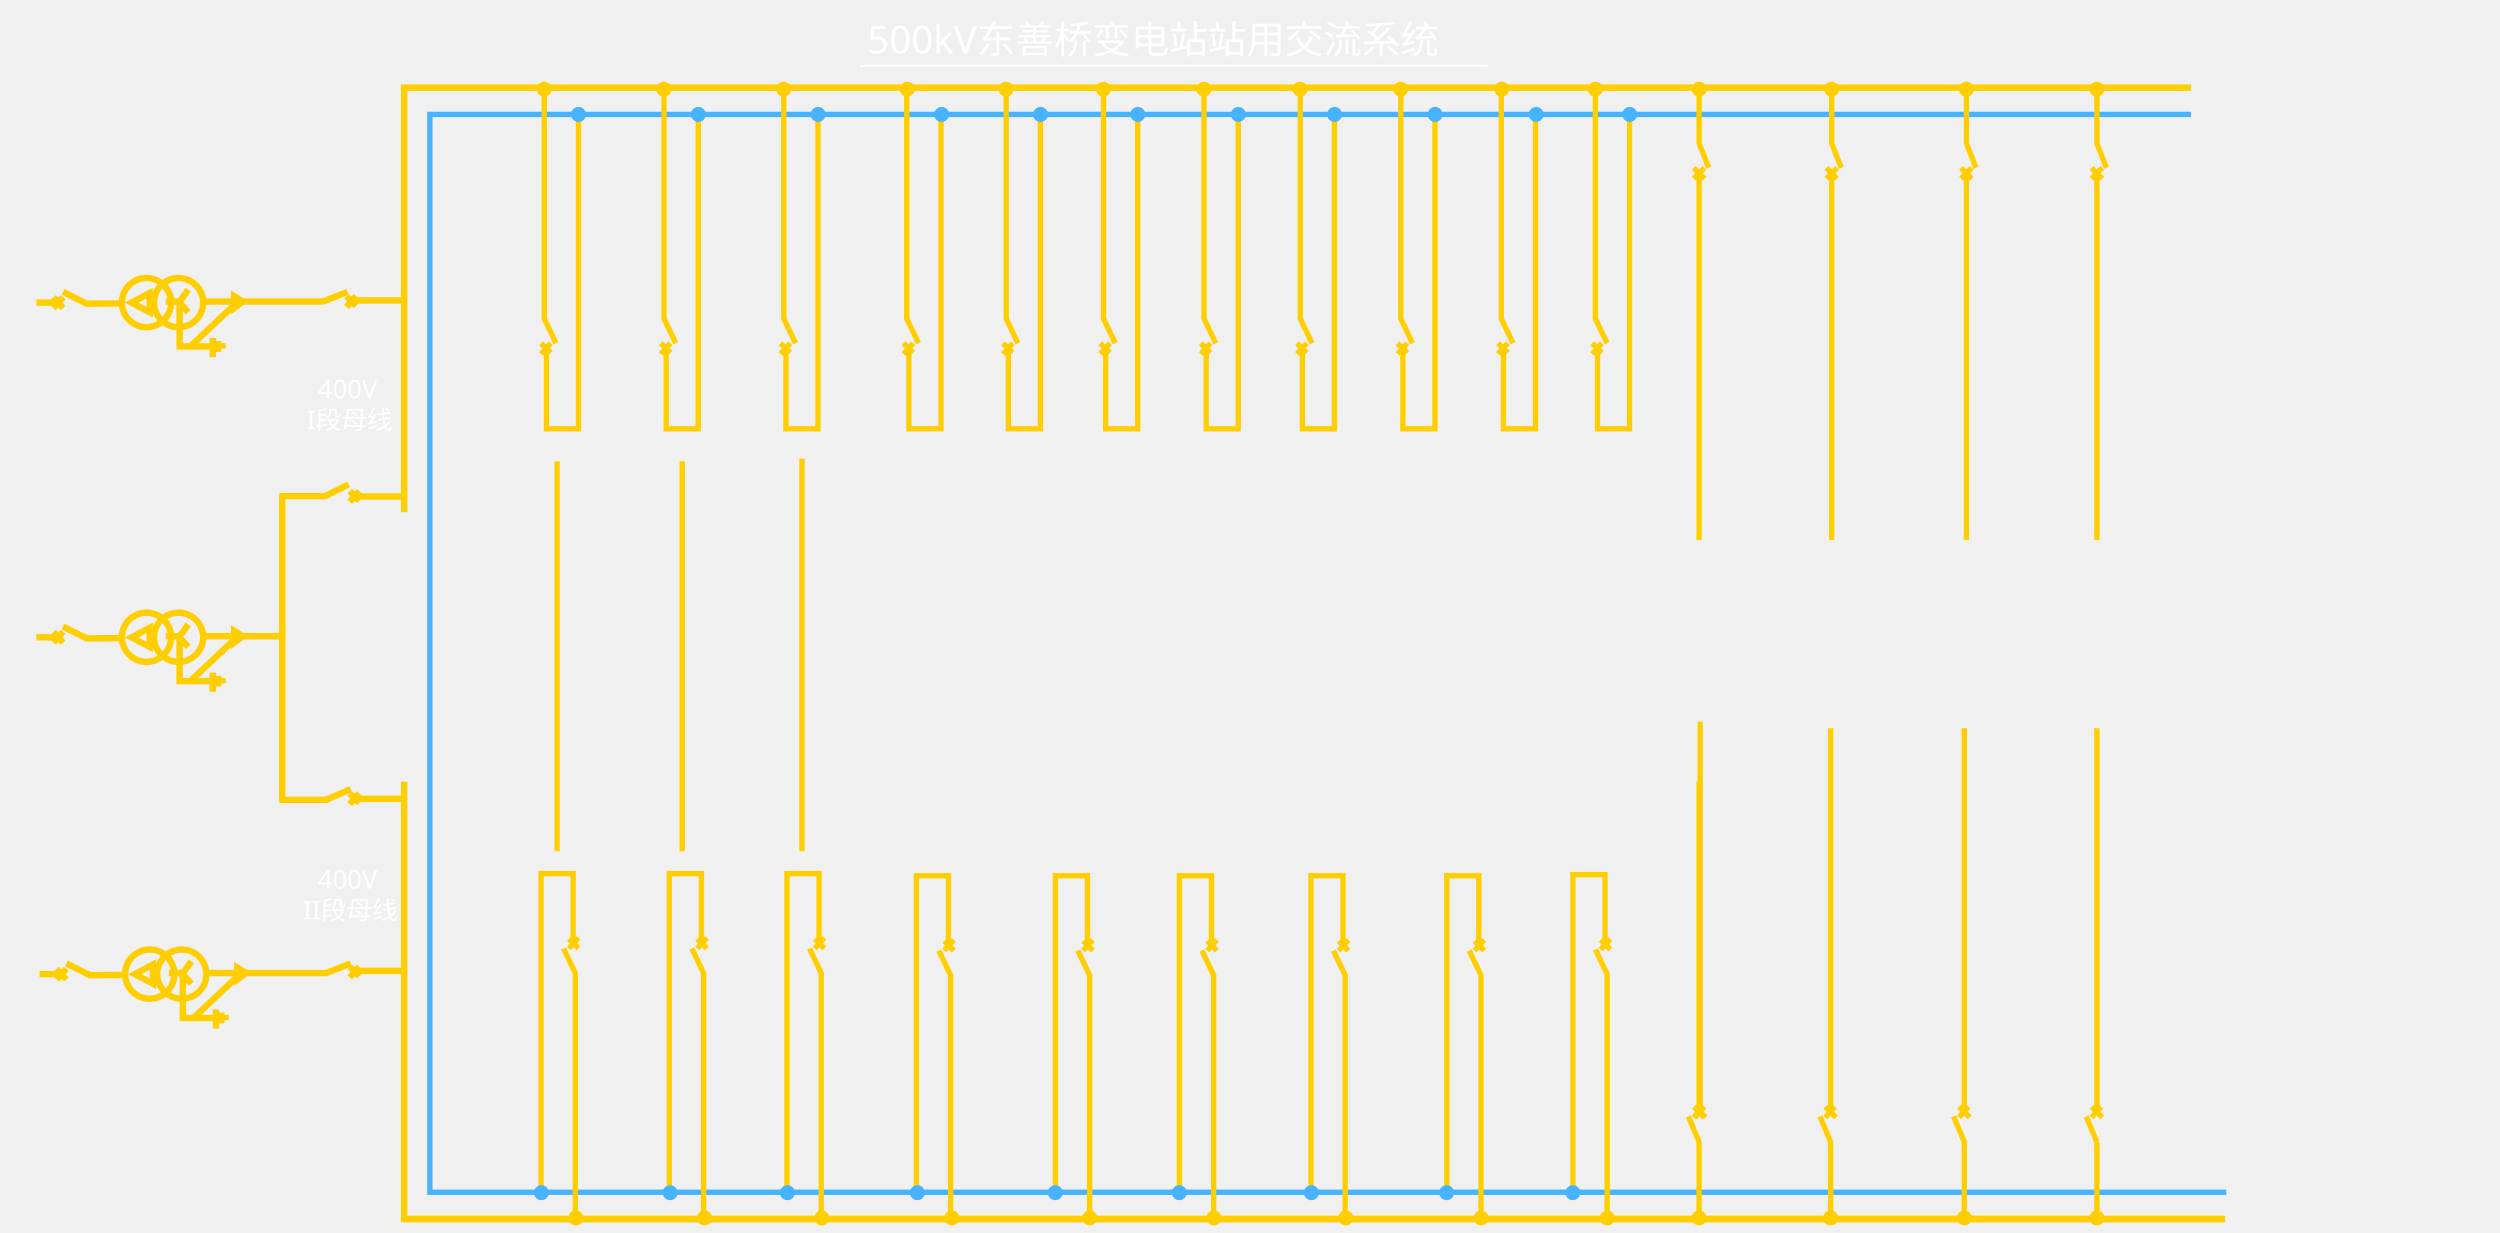
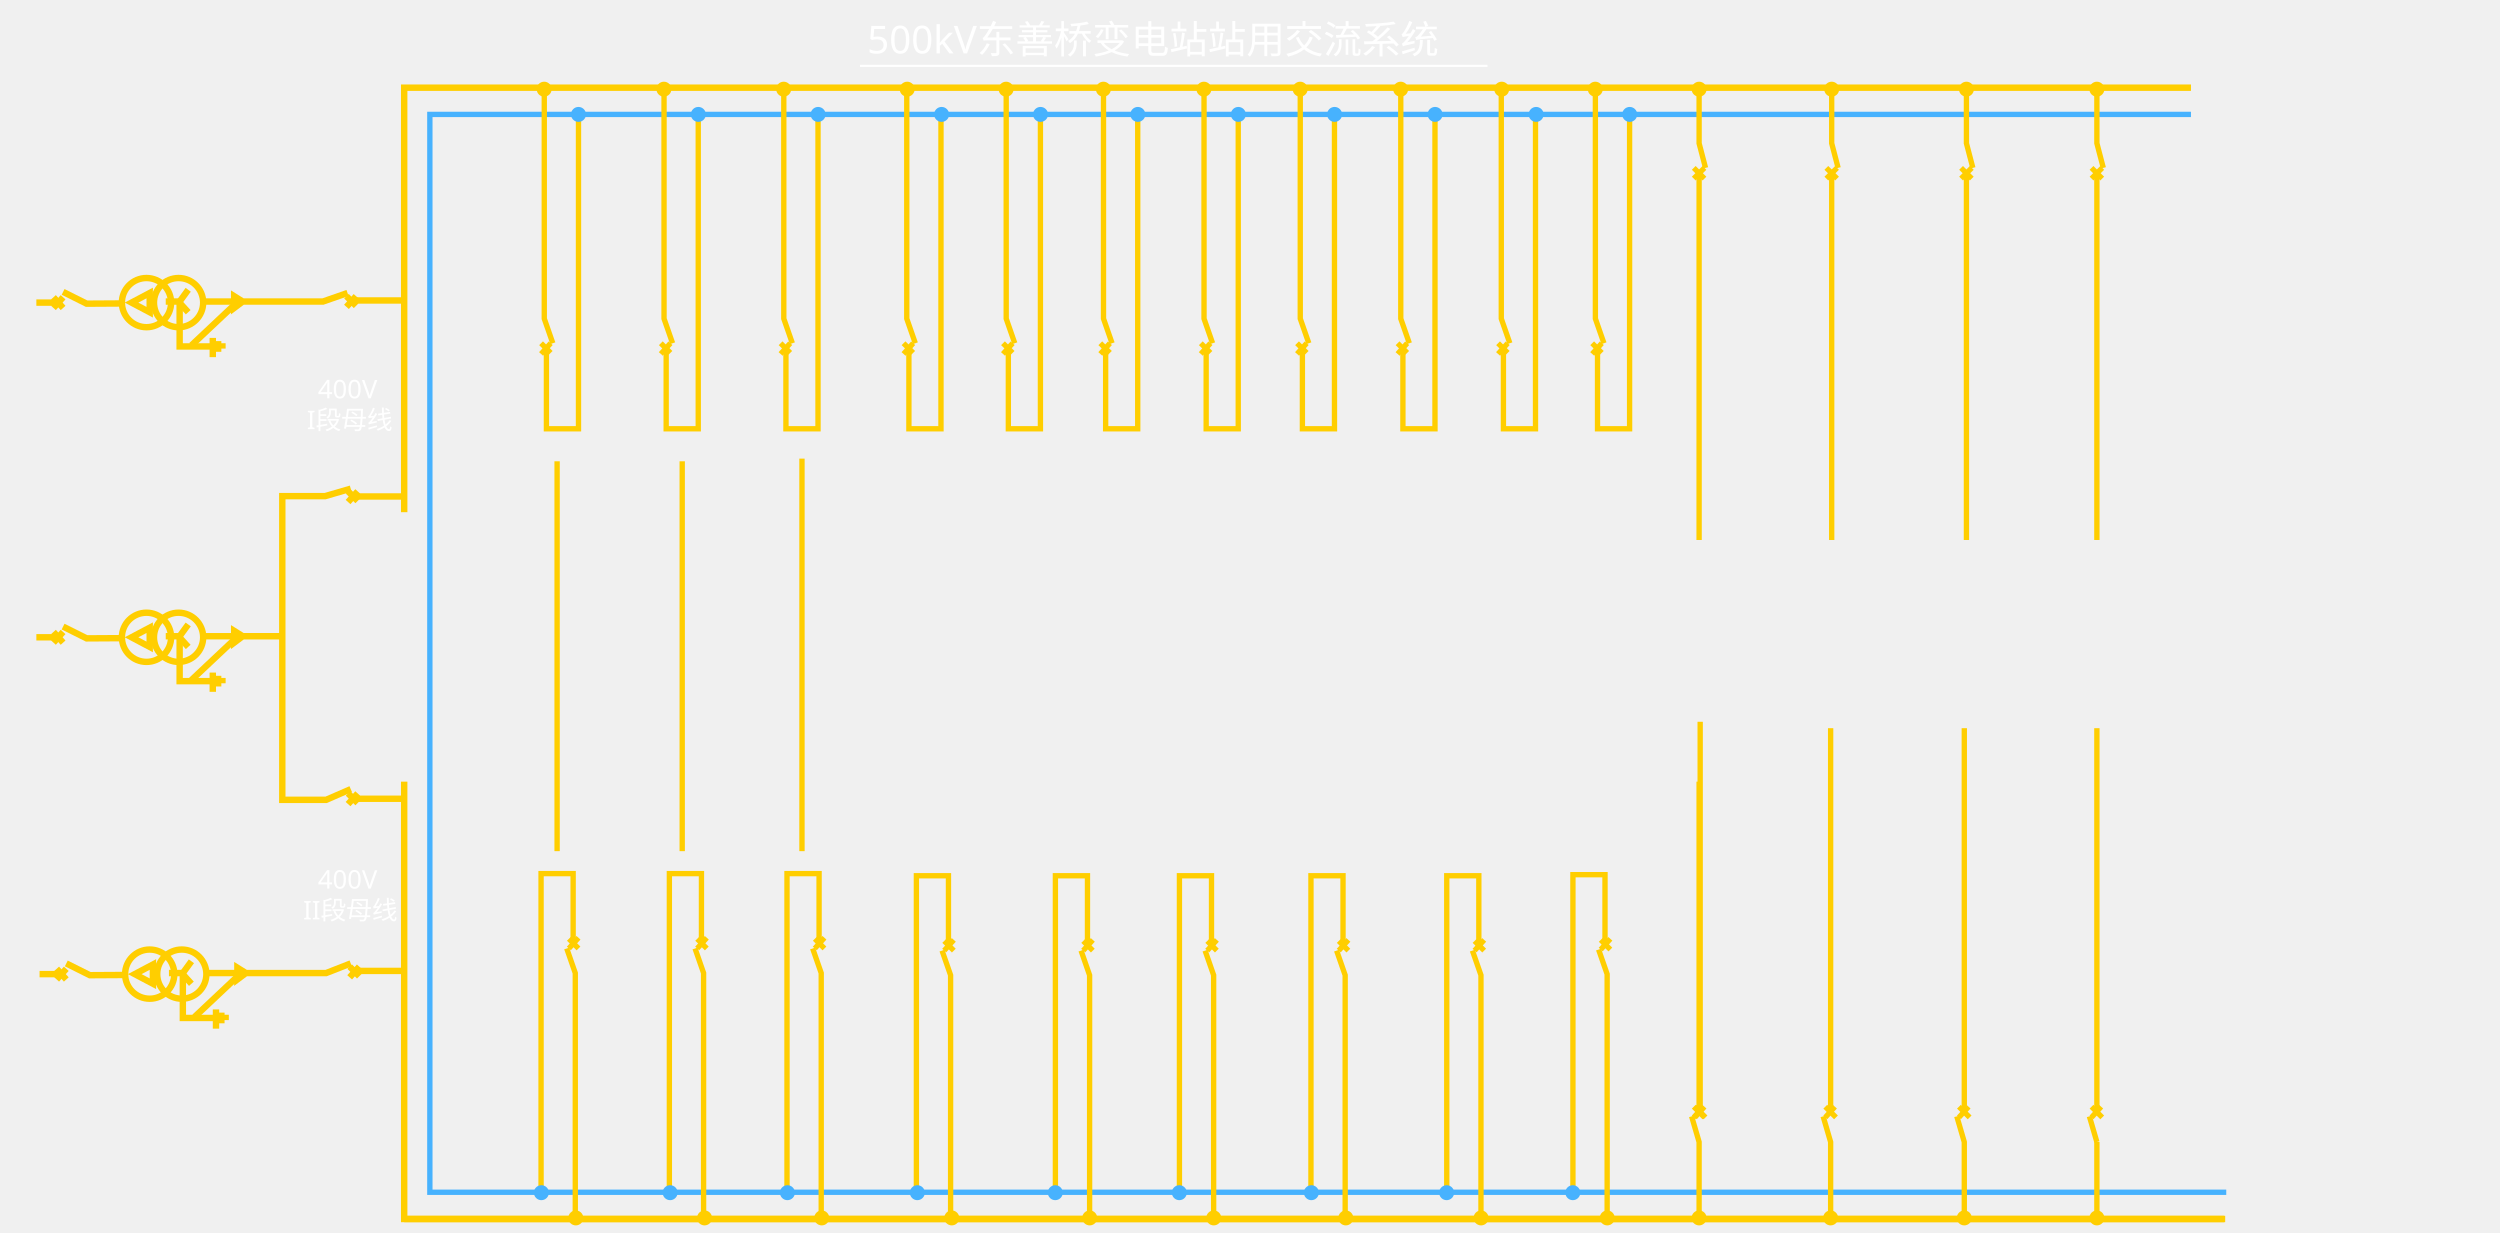
<svg xmlns="http://www.w3.org/2000/svg" version="1.1" id="图层_1" x="0px" y="0px" viewBox="0 0 2338 1153" style="enable-background:new 0 0 2338 1153;" xml:space="preserve">
  <style type="text/css">
	.st0{display:none;}
	.st1{display:inline;fill:#141A26;}
	.st2{fill:none;stroke:#FFCE00;stroke-width:6;stroke-miterlimit:10;}
	.st3{fill:none;stroke:#47B2FE;stroke-width:5;stroke-miterlimit:10;}
	.st4{fill:none;stroke:#FFCE00;stroke-width:5;stroke-miterlimit:10;}
	.st5{fill:#FFFFFF;}
	.st6{font-family:'MicrosoftYaHei';}
	.st7{font-size:36px;}
	.st8{font-family:'AdobeSongStd-Light-GBpc-EUC-H';}
	.st9{font-size:22px;}
	.st10{font-size:24px;}
	.st11{fill:none;stroke:#FFFFFF;stroke-width:2;stroke-miterlimit:10;}
	.st12{fill:#FFCE00;}
	.st13{fill:#47B2FE;}
</style>
  <g id="图层_4" class="st0">
    <rect class="st1" width="2338" height="1153" />
  </g>
  <g>
    <polyline class="st2" points="378,479 378,82 2049,82  " />
    <polyline class="st2" points="378,731 378,1140 2080,1140  " />
    <polyline class="st3" points="2049,107 402,107 402,479 402,731 402,1115 2082,1115  " />
    <g>
-       <polyline class="st4" points="509,82 509,298 520,321   " />
+       <polyline class="st4" points="509,82 509,298 517,321   " />
      <polyline class="st4" points="541,107 541,401 511,401 511,326   " />
      <line class="st4" x1="515" y1="321" x2="506" y2="331" />
      <line class="st4" x1="506" y1="321" x2="515" y2="330" />
    </g>
    <g>
-       <polyline class="st4" points="538,1140 538,910 527,887   " />
+       <polyline class="st4" points="538,1140 538,910 530,887   " />
      <polyline class="st4" points="506,1112 506,817 536,817 536,882   " />
      <line class="st4" x1="532" y1="887" x2="541" y2="877" />
      <line class="st4" x1="541" y1="887" x2="532" y2="878" />
    </g>
    <g>
-       <polyline class="st4" points="658,1140 658,910 647,887   " />
+       <polyline class="st4" points="658,1140 658,910 650,887   " />
      <polyline class="st4" points="626,1112 626,817 656,817 656,882   " />
      <line class="st4" x1="652" y1="887" x2="661" y2="877" />
      <line class="st4" x1="661" y1="887" x2="652" y2="878" />
    </g>
    <g>
-       <polyline class="st4" points="768,1140 768,910 757,887   " />
+       <polyline class="st4" points="768,1140 768,910 760,887   " />
      <polyline class="st4" points="736,1112 736,817 766,817 766,882   " />
      <line class="st4" x1="762" y1="887" x2="771" y2="877" />
      <line class="st4" x1="771" y1="887" x2="762" y2="878" />
    </g>
    <g>
-       <polyline class="st4" points="889,1142 889,912 878,889   " />
+       <polyline class="st4" points="889,1142 889,912 881,889   " />
      <polyline class="st4" points="857,1114 857,819 887,819 887,884   " />
      <line class="st4" x1="883" y1="889" x2="892" y2="879" />
      <line class="st4" x1="892" y1="889" x2="883" y2="880" />
    </g>
    <g>
-       <polyline class="st4" points="1019,1142 1019,912 1008,889   " />
+       <polyline class="st4" points="1019,1142 1019,912 1011,889   " />
      <polyline class="st4" points="987,1114 987,819 1017,819 1017,884   " />
      <line class="st4" x1="1013" y1="889" x2="1022" y2="879" />
      <line class="st4" x1="1022" y1="889" x2="1013" y2="880" />
    </g>
    <g>
-       <polyline class="st4" points="1135,1142 1135,912 1124,889   " />
+       <polyline class="st4" points="1135,1142 1135,912 1127,889   " />
      <polyline class="st4" points="1103,1114 1103,819 1133,819 1133,884   " />
      <line class="st4" x1="1129" y1="889" x2="1138" y2="879" />
      <line class="st4" x1="1138" y1="889" x2="1129" y2="880" />
    </g>
    <g>
-       <polyline class="st4" points="1258,1142 1258,912 1247,889   " />
+       <polyline class="st4" points="1258,1142 1258,912 1250,889   " />
      <polyline class="st4" points="1226,1114 1226,819 1256,819 1256,884   " />
      <line class="st4" x1="1252" y1="889" x2="1261" y2="879" />
      <line class="st4" x1="1261" y1="889" x2="1252" y2="880" />
    </g>
    <g>
-       <polyline class="st4" points="1385,1142 1385,912 1374,889   " />
+       <polyline class="st4" points="1385,1142 1385,912 1377,889   " />
      <polyline class="st4" points="1353,1114 1353,819 1383,819 1383,884   " />
      <line class="st4" x1="1379" y1="889" x2="1388" y2="879" />
      <line class="st4" x1="1388" y1="889" x2="1379" y2="880" />
    </g>
    <g>
-       <polyline class="st4" points="1503,1141 1503,911 1492,888   " />
+       <polyline class="st4" points="1503,1141 1503,911 1495,888   " />
      <polyline class="st4" points="1471,1113 1471,818 1501,818 1501,883   " />
      <line class="st4" x1="1497" y1="888" x2="1506" y2="878" />
      <line class="st4" x1="1506" y1="888" x2="1497" y2="879" />
    </g>
    <g>
-       <polyline class="st4" points="621,82 621,298 632,321   " />
+       <polyline class="st4" points="621,82 621,298 629,321   " />
      <polyline class="st4" points="653,107 653,401 623,401 623,326   " />
      <line class="st4" x1="627" y1="321" x2="618" y2="331" />
      <line class="st4" x1="618" y1="321" x2="627" y2="330" />
    </g>
    <g>
-       <polyline class="st4" points="733,82 733,298 744,321   " />
+       <polyline class="st4" points="733,82 733,298 741,321   " />
      <polyline class="st4" points="765,107 765,401 735,401 735,326   " />
      <line class="st4" x1="739" y1="321" x2="730" y2="331" />
      <line class="st4" x1="730" y1="321" x2="739" y2="330" />
    </g>
    <g>
-       <polyline class="st4" points="848,82 848,298 859,321   " />
+       <polyline class="st4" points="848,82 848,298 856,321   " />
      <polyline class="st4" points="880,107 880,401 850,401 850,326   " />
      <line class="st4" x1="854" y1="321" x2="845" y2="331" />
      <line class="st4" x1="845" y1="321" x2="854" y2="330" />
    </g>
    <g>
-       <polyline class="st4" points="941,82 941,298 952,321   " />
+       <polyline class="st4" points="941,82 941,298 949,321   " />
      <polyline class="st4" points="973,107 973,401 943,401 943,326   " />
      <line class="st4" x1="947" y1="321" x2="938" y2="331" />
      <line class="st4" x1="938" y1="321" x2="947" y2="330" />
    </g>
    <g>
-       <polyline class="st4" points="1032,82 1032,298 1043,321   " />
+       <polyline class="st4" points="1032,82 1032,298 1040,321   " />
      <polyline class="st4" points="1064,107 1064,401 1034,401 1034,326   " />
      <line class="st4" x1="1038" y1="321" x2="1029" y2="331" />
      <line class="st4" x1="1029" y1="321" x2="1038" y2="330" />
    </g>
    <g>
-       <polyline class="st4" points="1126,82 1126,298 1137,321   " />
+       <polyline class="st4" points="1126,82 1126,298 1134,321   " />
      <polyline class="st4" points="1158,107 1158,401 1128,401 1128,326   " />
      <line class="st4" x1="1132" y1="321" x2="1123" y2="331" />
      <line class="st4" x1="1123" y1="321" x2="1132" y2="330" />
    </g>
    <g>
-       <polyline class="st4" points="1216,82 1216,298 1227,321   " />
+       <polyline class="st4" points="1216,82 1216,298 1224,321   " />
      <polyline class="st4" points="1248,107 1248,401 1218,401 1218,326   " />
      <line class="st4" x1="1222" y1="321" x2="1213" y2="331" />
      <line class="st4" x1="1213" y1="321" x2="1222" y2="330" />
    </g>
    <g>
-       <polyline class="st4" points="1310,82 1310,298 1321,321   " />
+       <polyline class="st4" points="1310,82 1310,298 1318,321   " />
      <polyline class="st4" points="1342,107 1342,401 1312,401 1312,326   " />
      <line class="st4" x1="1316" y1="321" x2="1307" y2="331" />
      <line class="st4" x1="1307" y1="321" x2="1316" y2="330" />
    </g>
    <g>
-       <polyline class="st4" points="1404,82 1404,298 1415,321   " />
+       <polyline class="st4" points="1404,82 1404,298 1412,321   " />
      <polyline class="st4" points="1436,107 1436,401 1406,401 1406,326   " />
      <line class="st4" x1="1410" y1="321" x2="1401" y2="331" />
      <line class="st4" x1="1401" y1="321" x2="1410" y2="330" />
    </g>
    <g>
-       <polyline class="st4" points="1492,82 1492,298 1503,321   " />
+       <polyline class="st4" points="1492,82 1492,298 1500,321   " />
      <polyline class="st4" points="1524,107 1524,401 1494,401 1494,326   " />
      <line class="st4" x1="1498" y1="321" x2="1489" y2="331" />
      <line class="st4" x1="1489" y1="321" x2="1498" y2="330" />
    </g>
    <g>
-       <polyline class="st4" points="1589,82 1589,134 1598,157   " />
+       <polyline class="st4" points="1589,82 1589,134 1595,157   " />
      <line class="st4" x1="1589" y1="164" x2="1589" y2="505" />
      <line class="st4" x1="1594" y1="157" x2="1584" y2="167" />
      <line class="st4" x1="1584" y1="157" x2="1594" y2="167" />
    </g>
    <g>
-       <polyline class="st4" points="1713,82 1713,134 1722,157   " />
+       <polyline class="st4" points="1713,82 1713,134 1719,157   " />
      <line class="st4" x1="1713" y1="164" x2="1713" y2="505" />
      <line class="st4" x1="1718" y1="157" x2="1708" y2="167" />
      <line class="st4" x1="1708" y1="157" x2="1718" y2="167" />
    </g>
    <g>
-       <polyline class="st4" points="1839,82 1839,134 1848,157   " />
+       <polyline class="st4" points="1839,82 1839,134 1845,157   " />
      <line class="st4" x1="1839" y1="164" x2="1839" y2="505" />
      <line class="st4" x1="1844" y1="157" x2="1834" y2="167" />
      <line class="st4" x1="1834" y1="157" x2="1844" y2="167" />
    </g>
    <g>
-       <polyline class="st4" points="1961,82 1961,134 1970,157   " />
+       <polyline class="st4" points="1961,82 1961,134 1967,157   " />
      <line class="st4" x1="1961" y1="164" x2="1961" y2="505" />
      <line class="st4" x1="1966" y1="157" x2="1956" y2="167" />
      <line class="st4" x1="1956" y1="157" x2="1966" y2="167" />
    </g>
    <g>
      <line class="st4" x1="1589" y1="731" x2="1589" y2="1041" />
      <line class="st4" x1="1593" y1="1035" x2="1584" y2="1045" />
      <line class="st4" x1="1584" y1="1035" x2="1594" y2="1045" />
-       <polyline class="st4" points="1579,1044 1589,1068 1589,1072 1589,1138   " />
+       <polyline class="st4" points="1582,1044 1589,1068 1589,1072 1589,1138   " />
    </g>
    <g>
      <line class="st4" x1="1712" y1="681" x2="1712" y2="1041" />
      <line class="st4" x1="1716" y1="1035" x2="1707" y2="1045" />
      <line class="st4" x1="1707" y1="1035" x2="1717" y2="1045" />
-       <polyline class="st4" points="1702,1044 1712,1068 1712,1072 1712,1138   " />
+       <polyline class="st4" points="1705,1044 1712,1068 1712,1072 1712,1138   " />
    </g>
    <g>
      <line class="st4" x1="1837" y1="681" x2="1837" y2="1041" />
      <line class="st4" x1="1841" y1="1035" x2="1832" y2="1045" />
      <line class="st4" x1="1832" y1="1035" x2="1842" y2="1045" />
-       <polyline class="st4" points="1827,1044 1837,1068 1837,1072.8 1837,1138   " />
+       <polyline class="st4" points="1830,1044 1837,1068 1837,1072.8 1837,1138   " />
    </g>
    <g>
      <line class="st4" x1="1961" y1="681" x2="1961" y2="1041" />
      <line class="st4" x1="1965" y1="1035" x2="1956" y2="1045" />
      <line class="st4" x1="1956" y1="1035" x2="1966" y2="1045" />
-       <line class="st4" x1="1951" y1="1044" x2="1961" y2="1068" />
+       <line class="st4" x1="1954" y1="1044" x2="1961" y2="1068" />
      <line class="st4" x1="1961" y1="1068" x2="1961" y2="1138" />
    </g>
    <line class="st2" x1="378" y1="1140" x2="2081" y2="1140" />
    <g>
      <line class="st4" x1="1590" y1="675" x2="1590" y2="1041" />
      <line class="st4" x1="1594" y1="1035" x2="1585" y2="1045" />
      <line class="st4" x1="1585" y1="1035" x2="1595" y2="1045" />
    </g>
    <line class="st2" x1="378" y1="464.3" x2="331" y2="464.3" />
-     <polyline class="st2" points="326,453 304,464 264,464 264,748 305,748 328,738  " />
+     <polyline class="st2" points="328,457 304,464 264,464 264,748 305,748 328,738  " />
    <line class="st2" x1="330" y1="747" x2="377" y2="747" />
    <line class="st2" x1="377" y1="281" x2="329" y2="281" />
    <line class="st2" x1="333" y1="277" x2="324" y2="287" />
    <line class="st2" x1="324" y1="277" x2="333" y2="286" />
    <g>
-       <polyline class="st2" points="325,273 302,282 227,282 219,277 219,282.5 219,288 227,282   " />
+       <polyline class="st2" points="325,274 302,282 227,282 219,277 219,282.5 219,288 227,282   " />
      <line class="st2" x1="190" y1="282" x2="219" y2="282" />
      <line class="st2" x1="219" y1="285.3" x2="179" y2="323" />
      <polyline class="st2" points="155,282 168,282 168,324 199,324   " />
      <line class="st2" x1="199" y1="316" x2="199" y2="334" />
      <line class="st2" x1="204" y1="319" x2="204" y2="329" />
      <line class="st2" x1="208" y1="321" x2="208" y2="326" />
      <line class="st2" x1="176" y1="271" x2="168" y2="282" />
      <line class="st2" x1="176" y1="292" x2="168" y2="283.2" />
      <polygon class="st2" points="140,274 140,292 123,283   " />
      <circle class="st2" cx="167" cy="283" r="23" />
      <circle class="st2" cx="137" cy="283" r="23" />
      <polyline class="st2" points="114,283.8 81,284 59,273   " />
      <line class="st2" x1="34" y1="283" x2="55" y2="283" />
      <line class="st2" x1="50" y1="278" x2="59" y2="288" />
      <line class="st2" x1="59" y1="278" x2="50" y2="288" />
    </g>
    <line class="st2" x1="380" y1="908" x2="332" y2="908" />
    <line class="st2" x1="336" y1="904" x2="327" y2="914" />
    <line class="st2" x1="327" y1="904" x2="336" y2="913" />
-     <line class="st2" x1="336" y1="742" x2="327" y2="752" />
-     <line class="st2" x1="327" y1="742" x2="336" y2="751" />
-     <line class="st2" x1="336" y1="459.3" x2="327" y2="469.3" />
-     <line class="st2" x1="327" y1="459.3" x2="336" y2="468.3" />
+     <line class="st2" x1="334.5" y1="742" x2="325.5" y2="752" />
+     <line class="st2" x1="325.5" y1="742" x2="334.5" y2="751" />
+     <line class="st2" x1="334.5" y1="459.5" x2="325.5" y2="469.5" />
+     <line class="st2" x1="325.5" y1="459.5" x2="334.5" y2="468.5" />
    <g>
      <polyline class="st2" points="328,901 305,910 230,910 222,905 222,910.5 222,916 230,910   " />
      <line class="st2" x1="193" y1="910" x2="222" y2="910" />
      <line class="st2" x1="222" y1="913.3" x2="182" y2="951" />
      <polyline class="st2" points="158,910 171,910 171,952 202,952   " />
      <line class="st2" x1="202" y1="944" x2="202" y2="962" />
      <line class="st2" x1="207" y1="947" x2="207" y2="957" />
      <line class="st2" x1="211" y1="949" x2="211" y2="954" />
      <line class="st2" x1="179" y1="899" x2="171" y2="910" />
      <line class="st2" x1="179" y1="920" x2="171" y2="911.2" />
      <polygon class="st2" points="143,902 143,920 126,911   " />
      <circle class="st2" cx="170" cy="911" r="23" />
      <circle class="st2" cx="140" cy="911" r="23" />
      <polyline class="st2" points="117,911.8 84,912 62,901   " />
      <line class="st2" x1="37" y1="911" x2="58" y2="911" />
      <line class="st2" x1="53" y1="906" x2="62" y2="916" />
      <line class="st2" x1="62" y1="906" x2="53" y2="916" />
    </g>
    <g>
      <polyline class="st2" points="264,595 227,595 219,590 219,595.5 219,601 227,595   " />
      <line class="st2" x1="190" y1="595" x2="219" y2="595" />
      <line class="st2" x1="219" y1="598.3" x2="179" y2="636" />
      <polyline class="st2" points="155,595 168,595 168,637 199,637   " />
      <line class="st2" x1="199" y1="629" x2="199" y2="647" />
      <line class="st2" x1="204" y1="632" x2="204" y2="642" />
      <line class="st2" x1="208" y1="634" x2="208" y2="639" />
      <line class="st2" x1="176" y1="584" x2="168" y2="595" />
      <line class="st2" x1="176" y1="605" x2="168" y2="596.2" />
      <polygon class="st2" points="140,587 140,605 123,596   " />
      <circle class="st2" cx="167" cy="596" r="23" />
      <circle class="st2" cx="137" cy="596" r="23" />
      <polyline class="st2" points="114,596.8 81,597 59,586   " />
      <line class="st2" x1="34" y1="596" x2="55" y2="596" />
      <line class="st2" x1="50" y1="591" x2="59" y2="601" />
      <line class="st2" x1="59" y1="591" x2="50" y2="601" />
    </g>
    <line class="st4" x1="521" y1="431.4" x2="521" y2="796" />
    <line class="st4" x1="638" y1="431.4" x2="638" y2="796" />
    <line class="st4" x1="750" y1="428.9" x2="750" y2="796" />
  </g>
  <text transform="matrix(1 0 0 1 811 49.9341)" class="st5 st6 st7">500kV东善桥变电站站用交流系统</text>
  <text transform="matrix(1 0 0 1 301 70.3341)" class="st5 st8 st9"> </text>
  <text transform="matrix(1 0 0 1 297.2734 372.5)" class="st5 st6 st10">400V</text>
  <text transform="matrix(1 0 0 1 286.9734 401.3)" class="st5 st6 st10">I段母线</text>
  <text transform="matrix(1 0 0 1 297.2734 831)" class="st5 st6 st10">400V</text>
  <text transform="matrix(1 0 0 1 283.4734 859.8)" class="st5 st6 st10">II段母线</text>
-   <line class="st11" x1="804.3" y1="61.6" x2="1391.1" y2="61.6" />
-   <circle class="st12" cx="508.9" cy="83.4" r="7" />
-   <circle class="st13" cx="541" cy="107" r="7" />
-   <circle class="st12" cx="620.9" cy="83.4" r="7" />
-   <circle class="st13" cx="653.1" cy="107" r="7" />
-   <circle class="st12" cx="732.9" cy="83.4" r="7" />
-   <circle class="st13" cx="765.1" cy="107" r="7" />
-   <circle class="st12" cx="848.4" cy="83.4" r="7" />
-   <circle class="st13" cx="880.6" cy="107" r="7" />
-   <circle class="st12" cx="940.9" cy="83.4" r="7" />
-   <circle class="st13" cx="973.1" cy="107" r="7" />
-   <circle class="st12" cx="1031.9" cy="83.4" r="7" />
-   <circle class="st13" cx="1064.1" cy="107" r="7" />
-   <circle class="st12" cx="1125.9" cy="83.4" r="7" />
-   <circle class="st13" cx="1158.1" cy="107" r="7" />
-   <circle class="st12" cx="1215.9" cy="83.4" r="7" />
-   <circle class="st13" cx="1248.1" cy="107" r="7" />
-   <circle class="st12" cx="1309.9" cy="83.4" r="7" />
-   <circle class="st13" cx="1342.1" cy="107" r="7" />
-   <circle class="st12" cx="1404.4" cy="83.4" r="7" />
-   <circle class="st13" cx="1436.6" cy="107" r="7" />
-   <circle class="st12" cx="1491.9" cy="83.4" r="7" />
-   <circle class="st12" cx="1589" cy="83.4" r="7" />
-   <circle class="st12" cx="1713" cy="83.4" r="7" />
-   <circle class="st12" cx="1839" cy="83.4" r="7" />
-   <circle class="st12" cx="1961" cy="83.4" r="7" />
-   <circle class="st12" cx="1589" cy="1139" r="7" />
-   <circle class="st12" cx="1712" cy="1139" r="7" />
-   <circle class="st12" cx="1837" cy="1139" r="7" />
-   <circle class="st12" cx="1961" cy="1139" r="7" />
-   <circle class="st13" cx="1524.1" cy="107" r="7" />
-   <circle class="st12" cx="1503.1" cy="1139" r="7" />
-   <circle class="st13" cx="1470.9" cy="1115.4" r="7" />
-   <circle class="st12" cx="1385.1" cy="1139" r="7" />
-   <circle class="st13" cx="1352.9" cy="1115.4" r="7" />
-   <circle class="st12" cx="1258.6" cy="1139" r="7" />
-   <circle class="st13" cx="1226.4" cy="1115.4" r="7" />
-   <circle class="st12" cx="1135.1" cy="1139" r="7" />
-   <circle class="st13" cx="1102.9" cy="1115.4" r="7" />
-   <circle class="st12" cx="1019.1" cy="1139" r="7" />
-   <circle class="st13" cx="986.9" cy="1115.4" r="7" />
-   <circle class="st12" cx="890.1" cy="1139" r="7" />
-   <circle class="st13" cx="857.9" cy="1115.4" r="7" />
-   <circle class="st12" cx="768.5" cy="1139" r="7" />
-   <circle class="st13" cx="736.4" cy="1115.4" r="7" />
-   <circle class="st12" cx="658.9" cy="1139" r="7" />
-   <circle class="st13" cx="626.7" cy="1115.4" r="7" />
-   <circle class="st12" cx="538.5" cy="1139" r="7" />
-   <circle class="st13" cx="506.3" cy="1115.4" r="7" />
+   <g>
+     <line class="st11" x1="804.3" y1="61.6" x2="1391.1" y2="61.6" />
+     <circle class="st12" cx="508.9" cy="83.4" r="7" />
+     <circle class="st13" cx="541" cy="107" r="7" />
+     <circle class="st12" cx="620.9" cy="83.4" r="7" />
+     <circle class="st13" cx="653.1" cy="107" r="7" />
+     <circle class="st12" cx="732.9" cy="83.4" r="7" />
+     <circle class="st13" cx="765.1" cy="107" r="7" />
+     <circle class="st12" cx="848.4" cy="83.4" r="7" />
+     <circle class="st13" cx="880.6" cy="107" r="7" />
+     <circle class="st12" cx="940.9" cy="83.4" r="7" />
+     <circle class="st13" cx="973.1" cy="107" r="7" />
+     <circle class="st12" cx="1031.9" cy="83.4" r="7" />
+     <circle class="st13" cx="1064.1" cy="107" r="7" />
+     <circle class="st12" cx="1125.9" cy="83.4" r="7" />
+     <circle class="st13" cx="1158.1" cy="107" r="7" />
+     <circle class="st12" cx="1215.9" cy="83.4" r="7" />
+     <circle class="st13" cx="1248.1" cy="107" r="7" />
+     <circle class="st12" cx="1309.9" cy="83.4" r="7" />
+     <circle class="st13" cx="1342.1" cy="107" r="7" />
+     <circle class="st12" cx="1404.4" cy="83.4" r="7" />
+     <circle class="st13" cx="1436.6" cy="107" r="7" />
+     <circle class="st12" cx="1491.9" cy="83.4" r="7" />
+     <circle class="st12" cx="1589" cy="83.4" r="7" />
+     <circle class="st12" cx="1713" cy="83.4" r="7" />
+     <circle class="st12" cx="1839" cy="83.4" r="7" />
+     <circle class="st12" cx="1961" cy="83.4" r="7" />
+     <circle class="st12" cx="1589" cy="1139" r="7" />
+     <circle class="st12" cx="1712" cy="1139" r="7" />
+     <circle class="st12" cx="1837" cy="1139" r="7" />
+     <circle class="st12" cx="1961" cy="1139" r="7" />
+     <circle class="st13" cx="1524.1" cy="107" r="7" />
+     <circle class="st12" cx="1503.1" cy="1139" r="7" />
+     <circle class="st13" cx="1470.9" cy="1115.4" r="7" />
+     <circle class="st12" cx="1385.1" cy="1139" r="7" />
+     <circle class="st13" cx="1352.9" cy="1115.4" r="7" />
+     <circle class="st12" cx="1258.6" cy="1139" r="7" />
+     <circle class="st13" cx="1226.4" cy="1115.4" r="7" />
+     <circle class="st12" cx="1135.1" cy="1139" r="7" />
+     <circle class="st13" cx="1102.9" cy="1115.4" r="7" />
+     <circle class="st12" cx="1019.1" cy="1139" r="7" />
+     <circle class="st13" cx="986.9" cy="1115.4" r="7" />
+     <circle class="st12" cx="890.1" cy="1139" r="7" />
+     <circle class="st13" cx="857.9" cy="1115.4" r="7" />
+     <circle class="st12" cx="768.5" cy="1139" r="7" />
+     <circle class="st13" cx="736.4" cy="1115.4" r="7" />
+     <circle class="st12" cx="658.9" cy="1139" r="7" />
+     <circle class="st13" cx="626.7" cy="1115.4" r="7" />
+     <circle class="st12" cx="538.5" cy="1139" r="7" />
+     <circle class="st13" cx="506.3" cy="1115.4" r="7" />
+   </g>
</svg>
